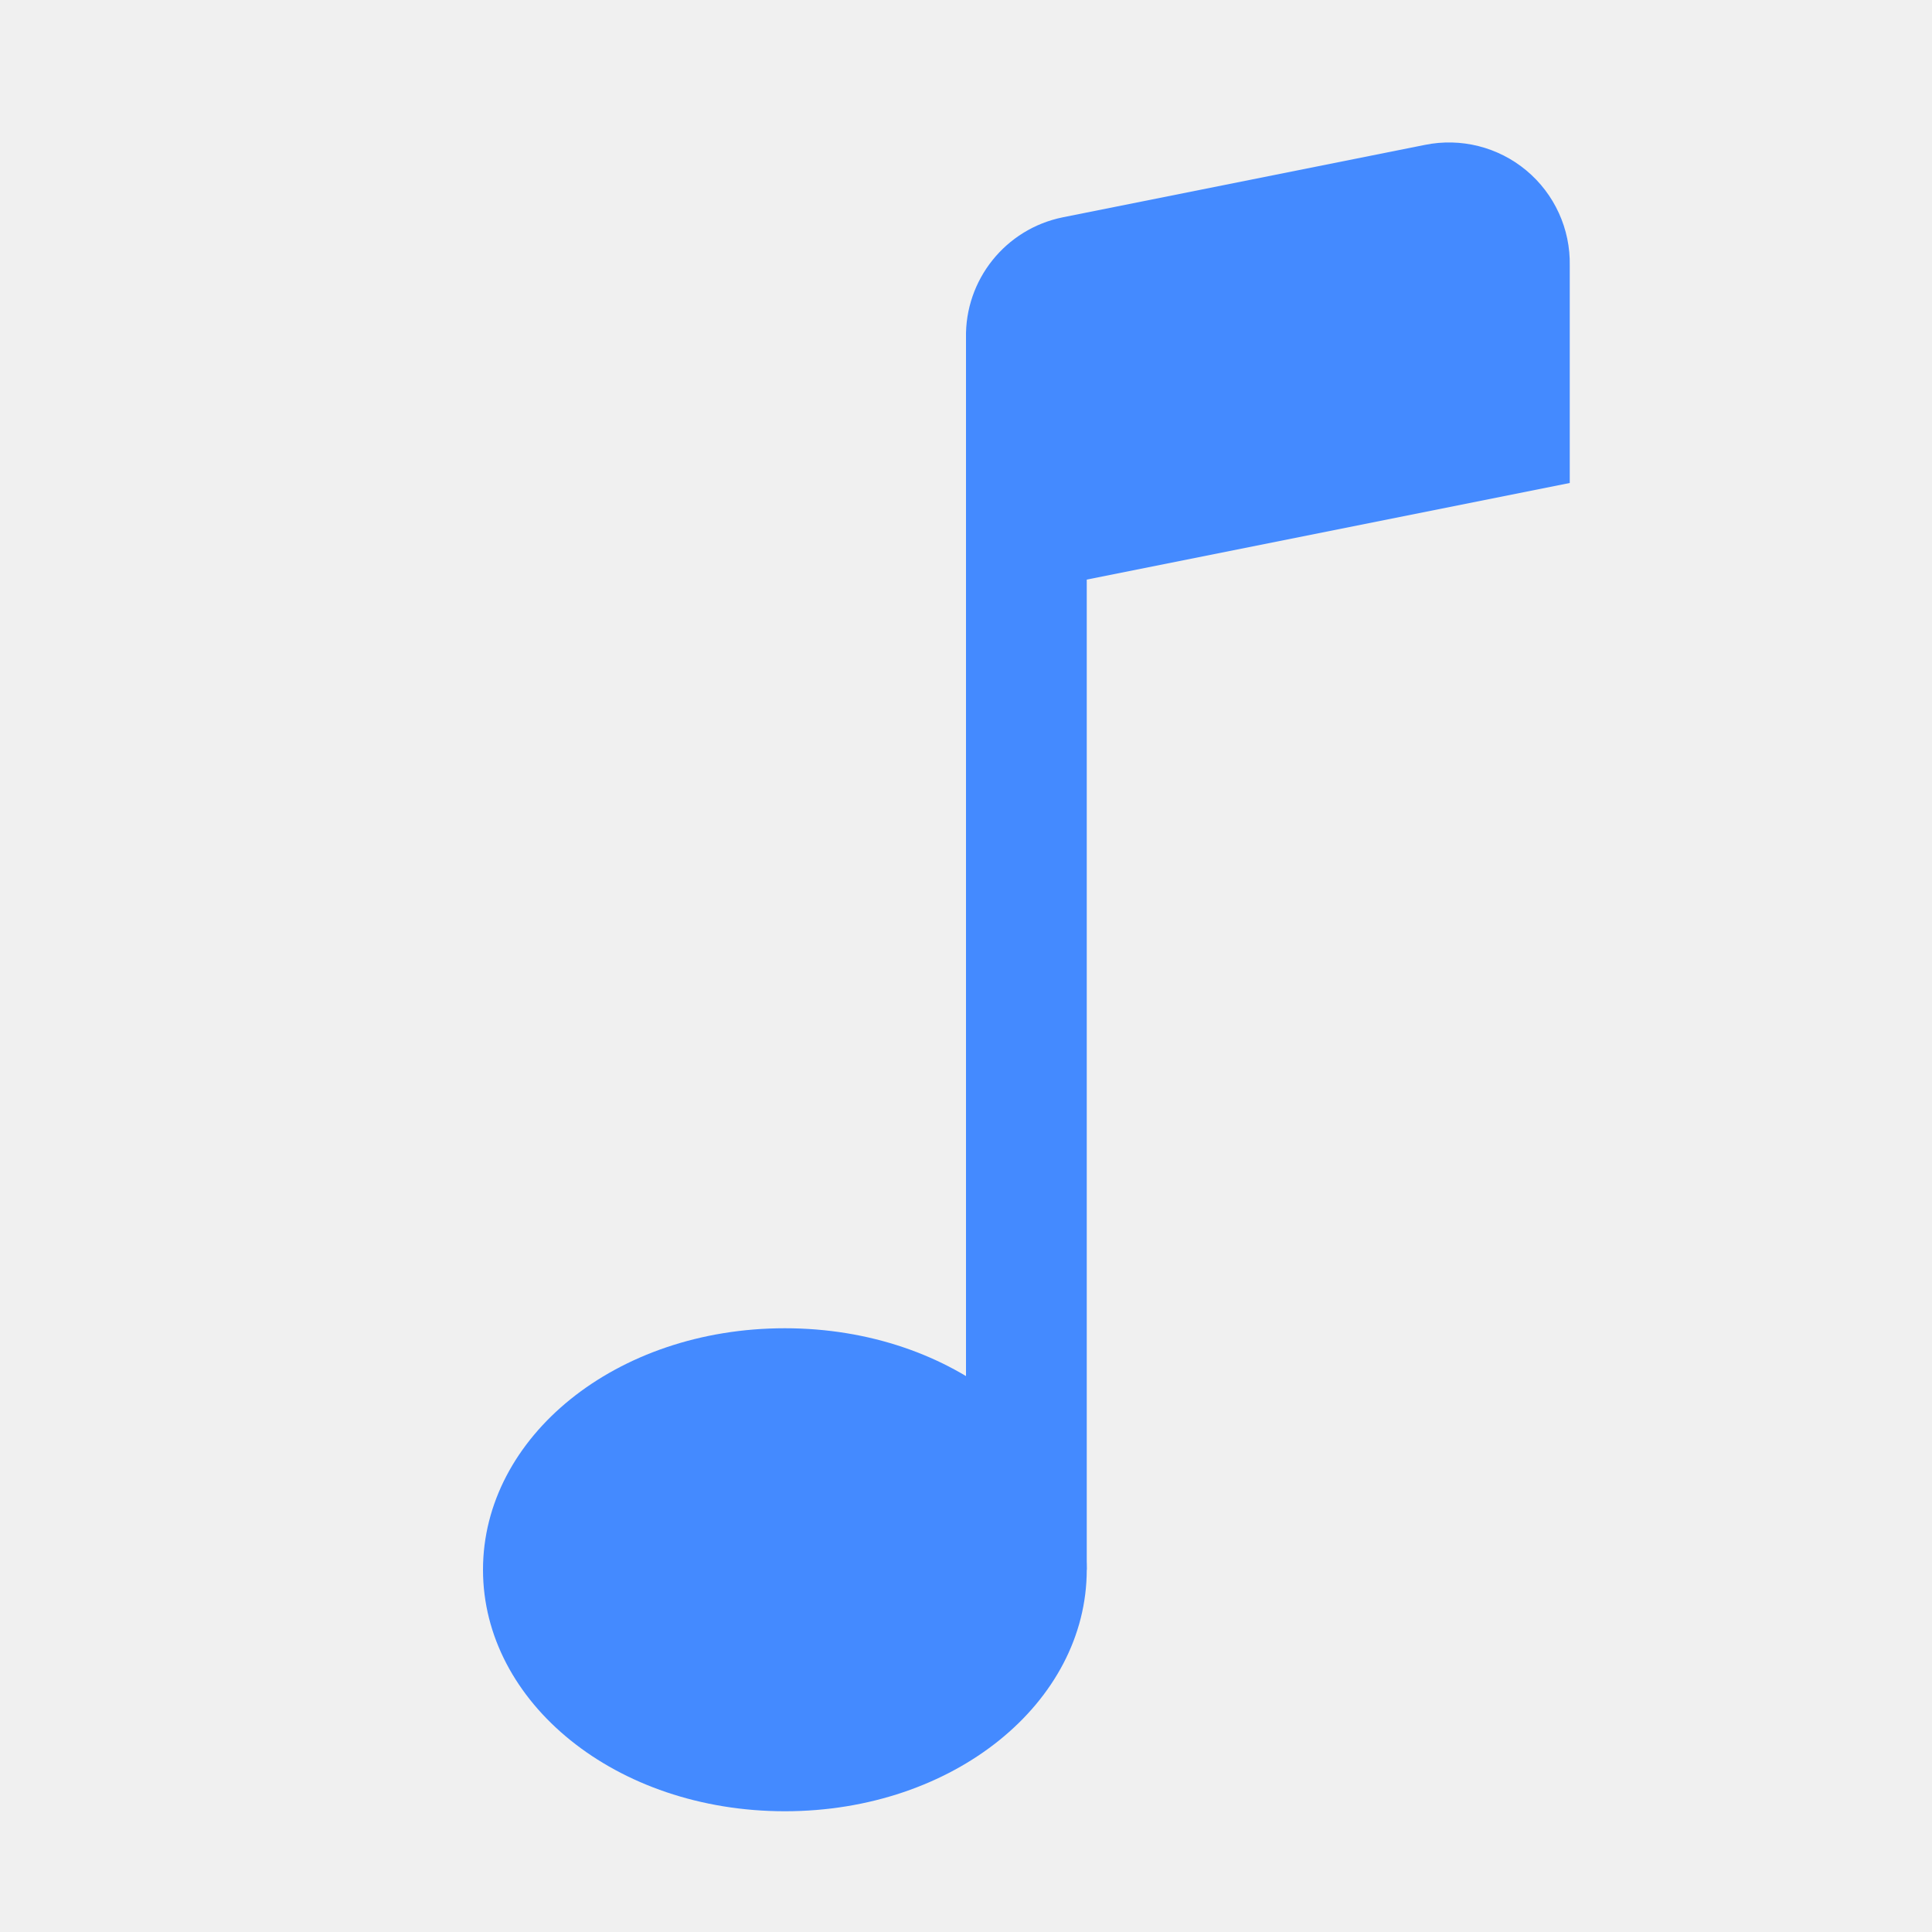
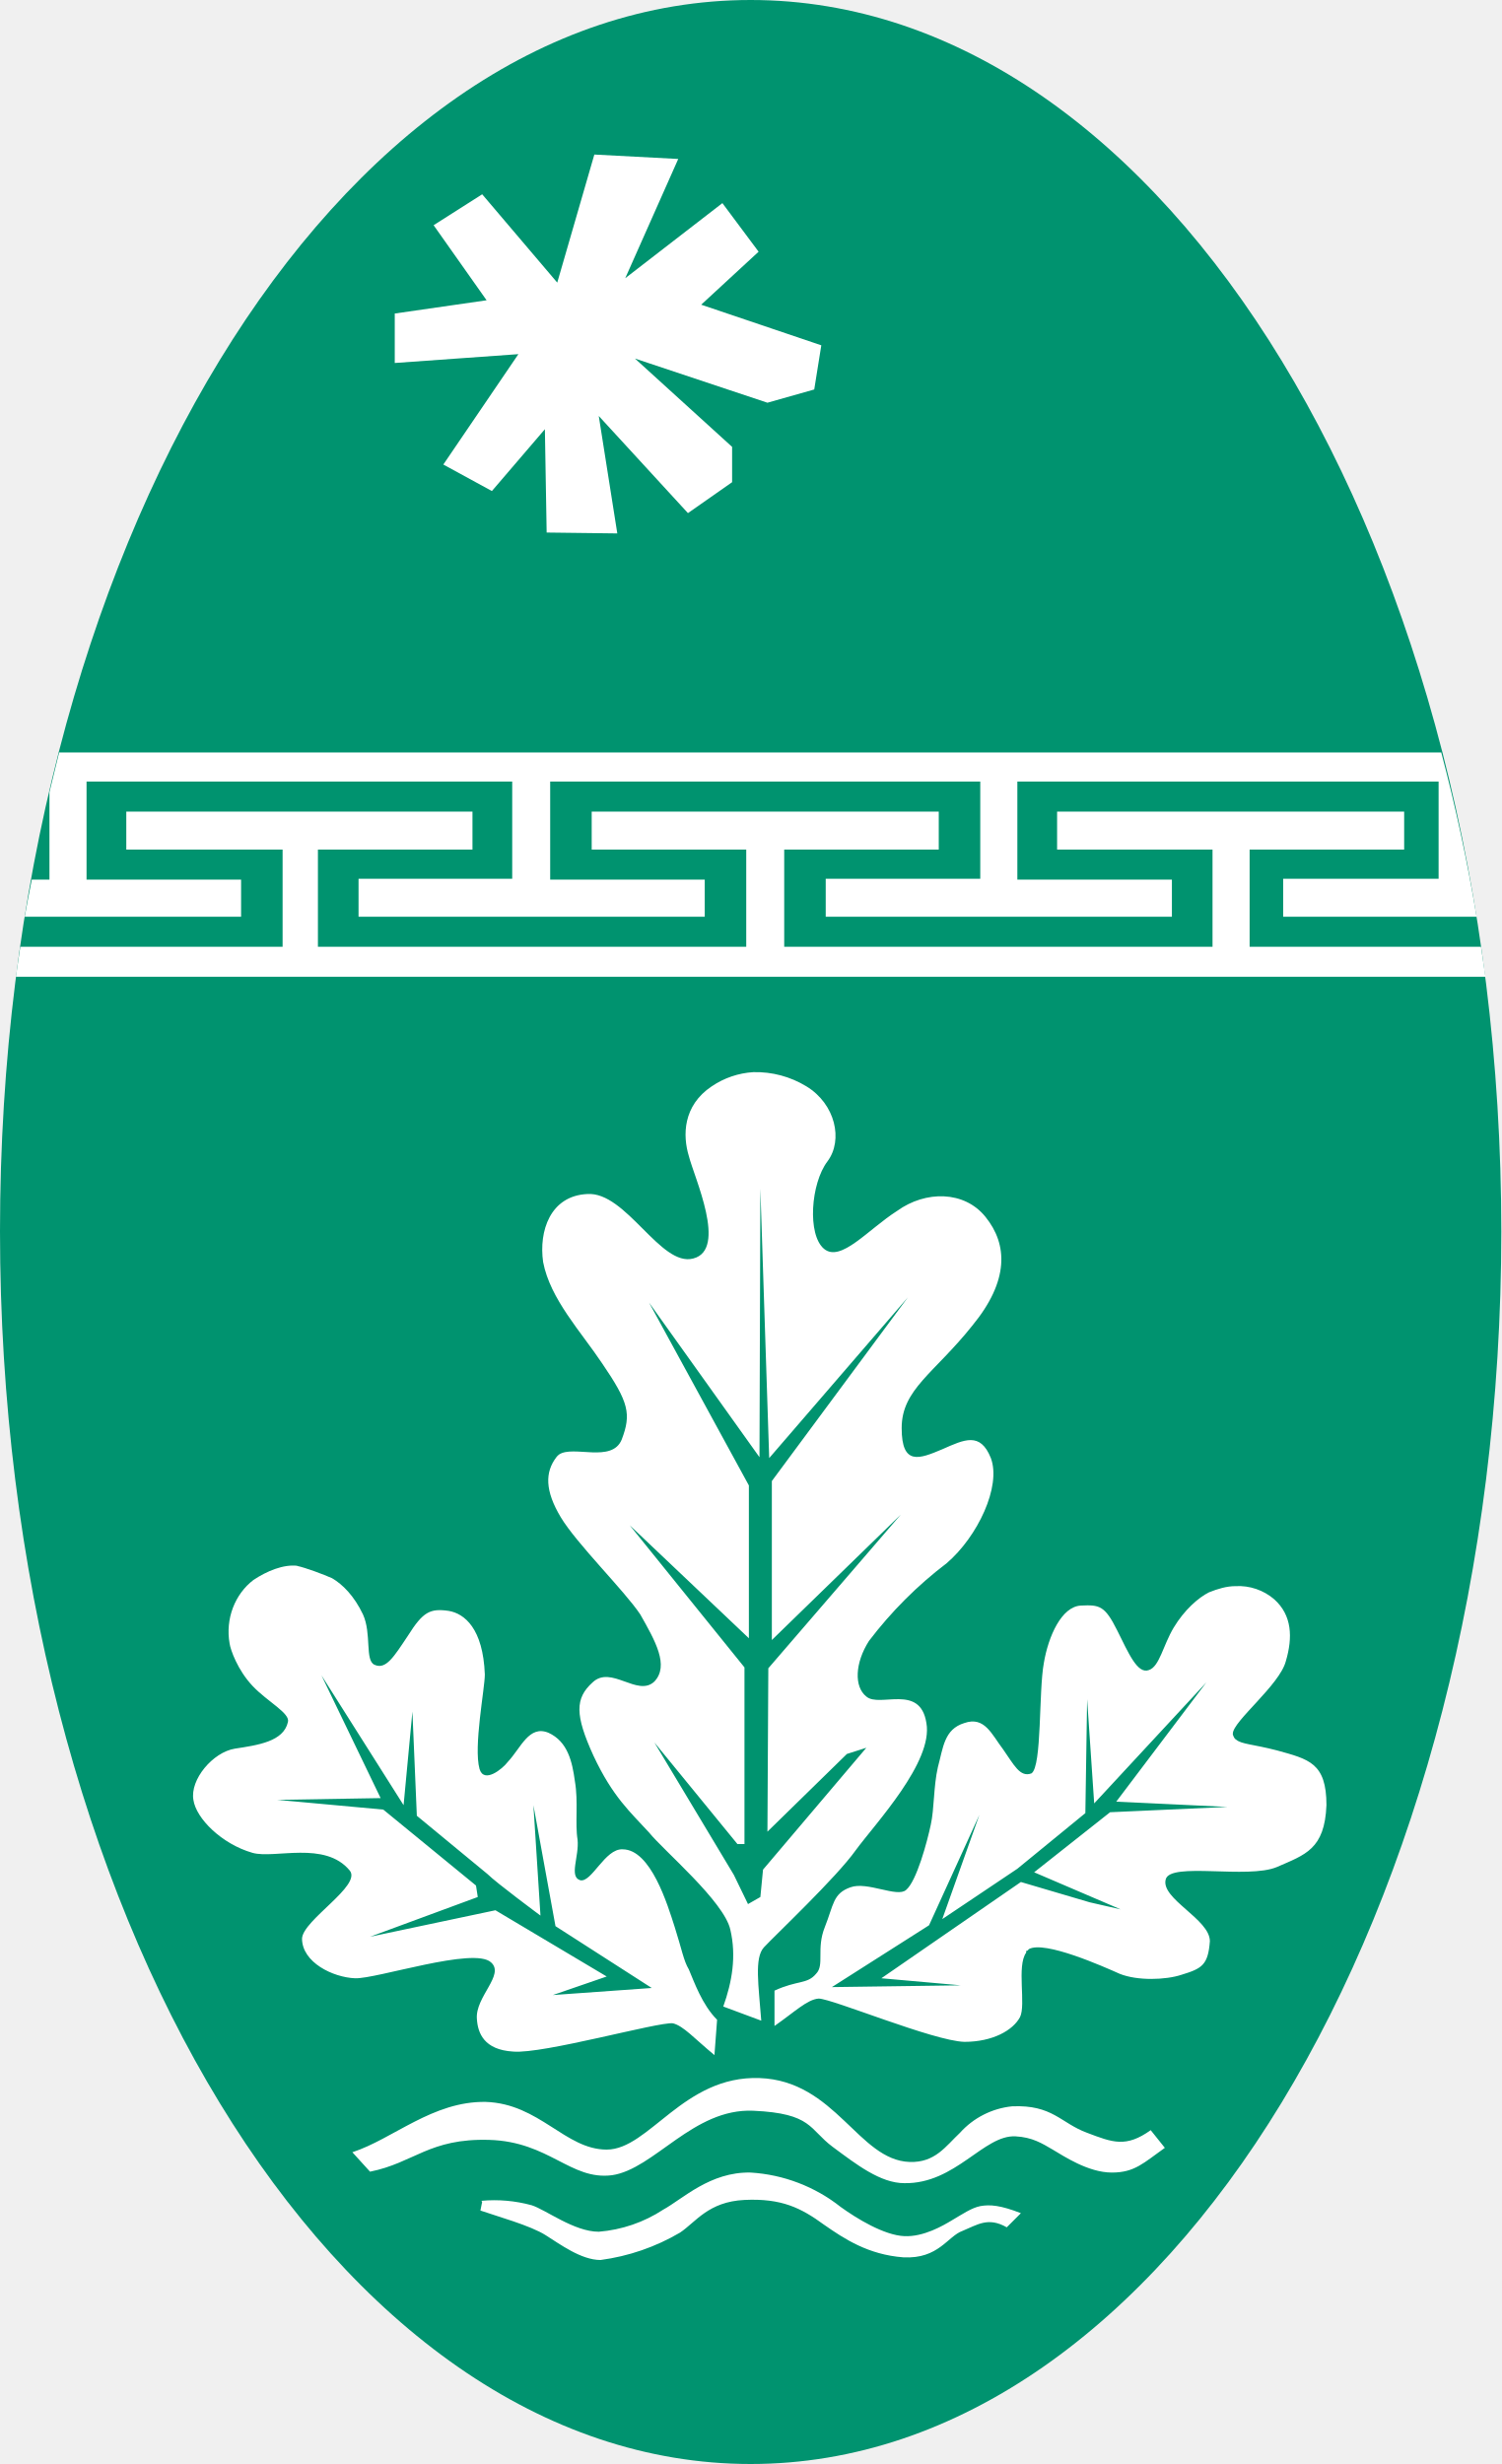
- <svg xmlns="http://www.w3.org/2000/svg" fill="#448aff" viewBox="0 0 16 16">
-   <path d="M9 13c0 1.1-1.1 2-2.5 2S4 14.1 4 13s1.1-2 2.5-2 2.5.9 2.5 2" />
-   <path d="M9 3v10H8V3z" />
-   <path d="M8 2.8a1 1 0 0 1 .8-1l3-.6a1 1 0 0 1 1.2 1V4L8 5z" />
+ <svg xmlns="http://www.w3.org/2000/svg" fill-rule="evenodd" viewBox="0 0 170 279">
+   <path fill="#00936f" d="M170 139.4c0 77-38 139.6-85 139.6S0 216.5 0 139.4 38 0 85 0s85 62.4 85 139.5" />
+   <path fill="#fff" d="m67.3 17.5 9.5.5-6 13.5 11-8.5 4.1 5.5-6.5 6L93 39.1l-.8 5-5.3 1.5-15-5 11 10v4l-5 3.5-10.1-11 2.1 13.3-8-.1-.2-11.7-6 7-5.5-3 8.5-12.5-14 1v-5.6L55.1 34l-6-8.5 5.5-3.5 8.5 10zm72.6 162.1c-1 0-2 .3-3 .7-1.2.6-2.8 2-4 4s-1.6 4.4-2.8 4.8c-1.3.5-2.3-1.9-3.6-4.5-1.4-2.8-2-2.9-4.1-2.8-2.2.1-3.7 3.5-4.2 6.5-.6 3.2-.2 11.7-1.4 12.5-1.3.5-2-1-3.2-2.7-1.3-1.7-2.1-3.8-4.4-3-2.3.7-2.4 2.8-3 5-.5 2.2-.4 4.7-.8 6.5-.4 1.9-1.6 6.4-2.8 7.4-1 .9-4.4-1-6.3-.3-2 .7-1.9 2-2.9 4.5s0 4.3-1 5.3c-1 1.2-2.1.7-4.7 1.9v4c2.3-1.6 3.7-3 5-3.1 1.5 0 13 4.8 16.5 4.9 3.2 0 5.5-1.3 6.3-2.8.7-1.4-.4-5.8.7-7.3v-.2c.2 0 .2-.1.3-.2 1.8-1 8.5 2 10.3 2.8 2 .8 5.2.7 7 .1 2.3-.7 3-1.1 3.2-3.8 0-2.5-5.6-4.8-5-7 .5-2 9.3 0 12.6-1.4 3.2-1.4 5.4-2 5.6-7 0-4.8-2-5.2-5.6-6.2-2.7-.7-4-.7-4.6-1.2-.2-.1-.3-.3-.4-.6v-.1c0-1.4 5.3-5.5 6-8.2.8-2.7.7-5.2-1.3-7a6.2 6.2 0 0 0-4.4-1.5m-3.3 10.9L126.4 204l12.6.6-13.3.6-8.6 6.8 9.8 4.2-3.5-.8-7.8-2.3L99.8 224l9 .8-14.6.2 11-7 5.7-12.5-4.2 11.8 8.5-5.7 7.7-6.3.2-12.9.8 11.8zm-103-13.2c1 .2 3.1 1 4 1.4 1.2.7 2.5 2 3.5 4.1 1 2.2.2 5.2 1.3 5.7 1.3.6 2.2-.9 3.8-3.3 1.7-2.7 2.5-3.1 4.6-2.8 1.8.3 3.9 2 4.1 7.2 0 1.6-1.3 8.2-.6 10.7.5 1.7 2.6 0 3.2-.8 1.5-1.6 2.4-4.2 4.6-3.3 2.2 1 2.7 3.3 3 5.5.4 2.3 0 4.8.3 6.6.2 1.9-1 4.2.3 4.6 1.3.3 2.8-3.6 4.8-3.5 3.2 0 5.1 6.3 5.9 8.8s1 3.8 1.6 4.8c.6 1.4 1.5 4 3.2 5.7l-.3 4c-2.3-1.9-3.5-3.3-4.7-3.6-1.6-.2-14.7 3.5-18.1 3.2-3.3-.2-4-2.1-4.1-3.7-.2-2.5 3.2-5 1.6-6.4-1.9-1.8-13 1.9-15.4 1.8-2.5-.1-6-1.8-6-4.5.1-2.1 6.8-6 5.4-7.7-2.8-3.4-8.5-1.3-11-2-3.5-1-6.4-3.9-6.7-6-.4-2.3 2.2-5.4 4.7-5.8 2.6-.4 5.5-.8 6-3 .3-1-2.3-2.3-4-4.1s-2.5-4.1-2.6-4.8c-.5-2.8.6-5.6 2.7-7.2 1.5-1 3.4-1.8 5-1.6m2.7 12.4 6.7 13.9-11.7.2 12 1.1 10.5 8.6.2 1.3-12.2 4.5 14.2-3 12.6 7.5-6.1 2.1 11.2-.8-10.9-7-2.5-13.7.8 12.5s-5-3.7-6-4.7l-8-6.6-.5-11.8-1 10.6zm48.9-68.3a9.4 9.4 0 0 0-4.7 1.6c-3.3 2.2-3.3 5.6-2.6 7.9.6 2.4 4.4 10.6.5 11.6-3.7 1-7.6-7.6-12-7.3-4.2.2-5.5 4.2-5 7.7.8 4.2 4.3 7.9 6.7 11.5 3 4.4 3.3 5.7 2.2 8.6-1.1 2.7-5.5.6-7.1 1.7a1.4 1.4 0 0 0-.3.3c-1.3 1.7-1.3 3.8.5 6.8s7.2 8.3 9 11c1.7 3 3.3 5.8 1.6 7.6-1.9 1.8-4.9-1.9-7 .1-2 1.8-2 3.7.1 8.3 2.2 4.7 4.2 6.4 6.3 8.7 1.6 2 8.5 7.8 9.2 11 .7 3 .2 5.9-.8 8.7l4.3 1.6c-.3-4-.8-7.1.3-8.3 1.3-1.4 8.2-7.9 10.4-11 2.2-3 8.8-10 8-14.4-.7-4.5-5.3-1.7-6.8-3-1.4-1.1-1.3-3.8.3-6.3a46 46 0 0 1 8.8-8.8c3.5-3 6.2-8.7 5-11.9-1.2-3-3-2.1-5.5-1-2.6 1.1-4.6 1.9-4.6-2.4 0-4.4 3.7-6.2 8-11.6 4.2-5.1 4-9.2 1.5-12.3-2.4-3-6.8-3-10-.7-3.3 2.1-6.4 5.9-8.3 4.3s-1.5-7.4.4-9.9c1.8-2.4.9-6.5-2.4-8.5a11 11 0 0 0-6-1.6m.8 13.2 1 30.5 15.7-18.2-15.4 20.8v18l14.6-14.2-15 17.4-.1 18.5 9-8.8 2.2-.7-11.7 13.8-.3 3.1-1.4.8-1.6-3.3-9-15 9.4 11.5h.8v-20l-13-16.1 13.5 12.8v-17.3l-11.3-20.7L86 165zM55.4 242.3c6.8.2 9.2 4.6 13.9 4 4.8-.7 9.2-7.6 16-7.3 6.7.3 6.3 2.1 9 4.1s5.4 4.1 8.1 4.1c5.8.1 9-5.5 12.6-5.3 1.9.1 3 .8 4.2 1.5s4 2.6 6.7 2.6c2.6 0 3.6-1.1 6-2.8l-1.6-2c-2.8 2-4.3 1.4-7.2.3-3-1.1-3.9-3.2-8.5-3a9.2 9.2 0 0 0-5.9 3c-1.6 1.5-2.8 3.4-5.7 3.3-5.8-.2-8.4-9.2-17-9.5s-12.5 8.1-17.3 8.1c-4.7 0-7.6-5.2-13.7-5.4-6-.1-10.5 4.2-15.1 5.7l2 2.2c5-1 6.7-3.8 13.5-3.6m-.8 7-.2 1c1.7.6 5.7 1.7 7.4 2.8 1.6 1 4 2.8 6.2 2.8a24 24 0 0 0 9-3.1c1.8-1.2 3.2-3.5 7.3-3.7 4.2-.2 6.4.9 9 2.8 2.3 1.6 5 3.4 9 3.7 4 .2 5-2.4 6.7-3 1.7-.7 2.9-1.6 5-.4l1.6-1.6c-2.3-.9-3.5-1-4.6-.8-1 .2-2 .9-3.2 1.6-1 .6-3.2 1.9-5.4 1.8-2.3-.1-5.4-2-7.2-3.3A18.2 18.2 0 0 0 85 246c-4.6-.1-7.7 3-9.9 4.2a15.6 15.6 0 0 1-7.3 2.5c-2.8 0-6-2.5-7.6-3a16 16 0 0 0-5.7-.5M6.7 85.2l-1.1 4.5v9.9h-2a212 212 0 0 0-.8 4.2h24.5v-4.2H9.8V88.5H58v11H40.6v4.3h39.2v-4.2H62.3V88.5H111v11H93.5v4.3h39.2v-4.2h-17.5V88.5h47.7v11h-17.6v4.3h21.9a205 205 0 0 0-4-18.6zm7.6 6.7v4.3H32v11H2.3a218 218 0 0 0-.5 3.4h166.4a218 218 0 0 0-.5-3.4h-26.2v-11H159v-4.3h-39.3v4.3h17.6v11H88.8v-11h17.5v-4.3H67v4.3h17.5v11H36v-11h17.5v-4.3z" />
</svg>
